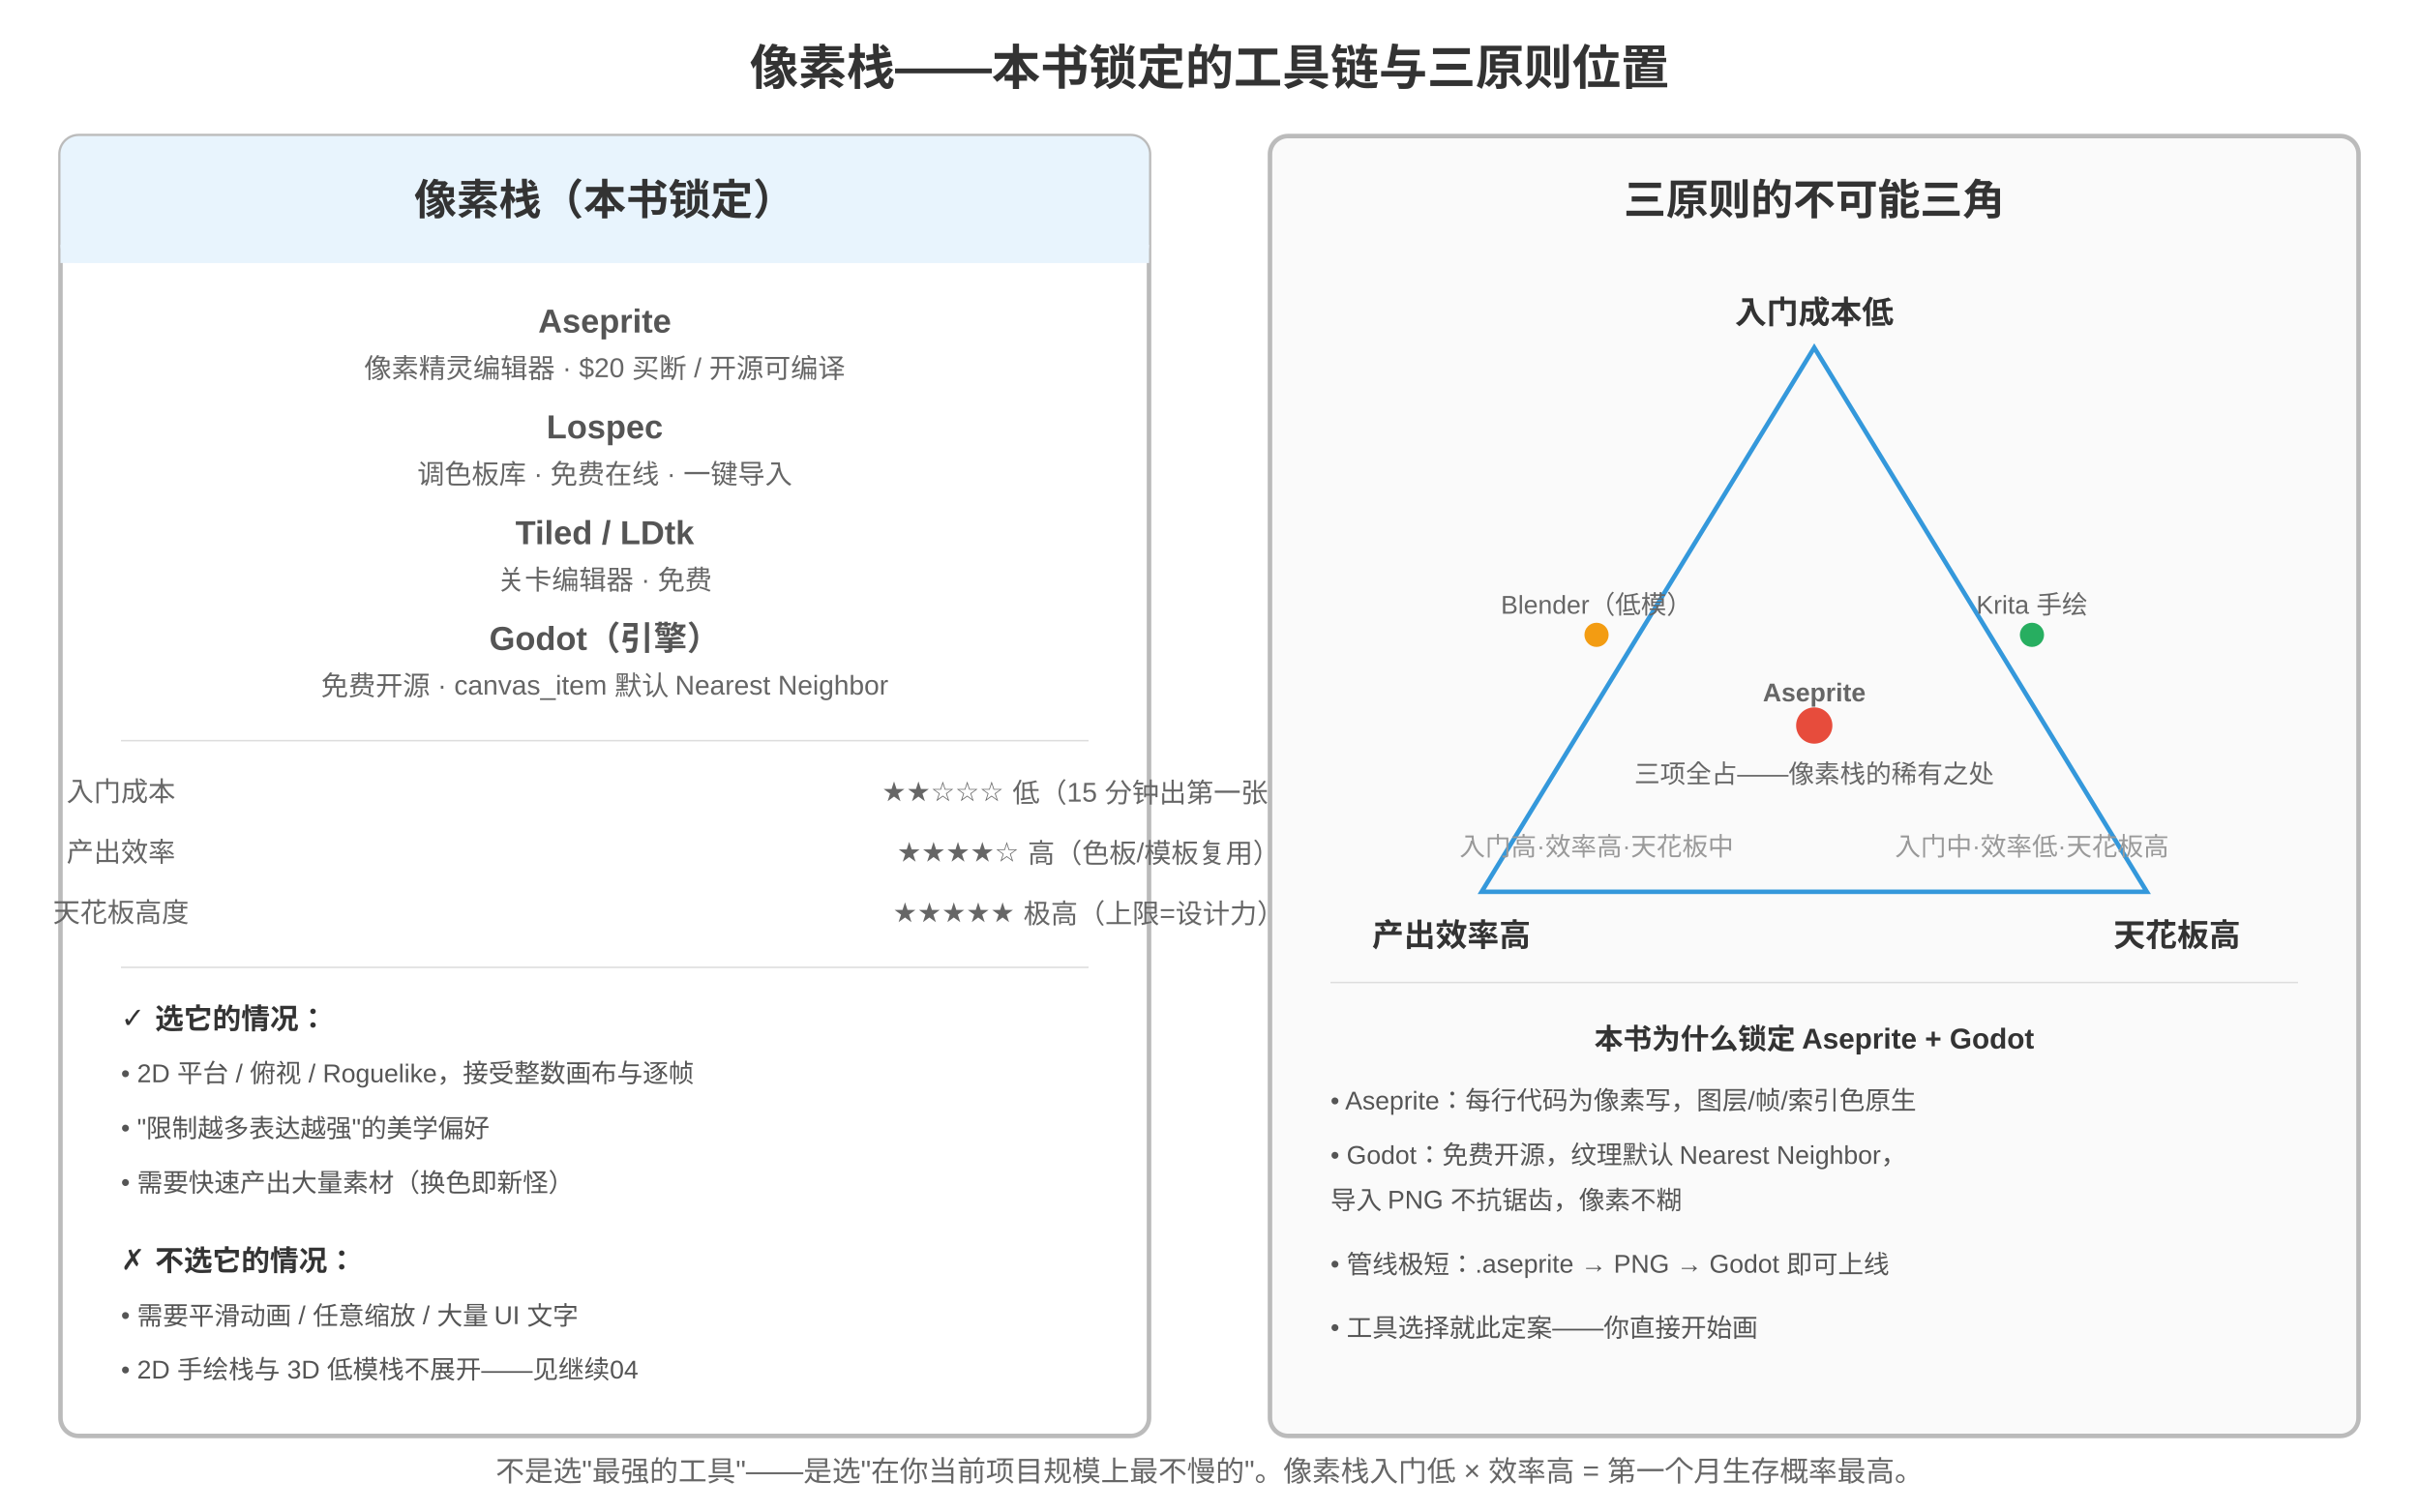
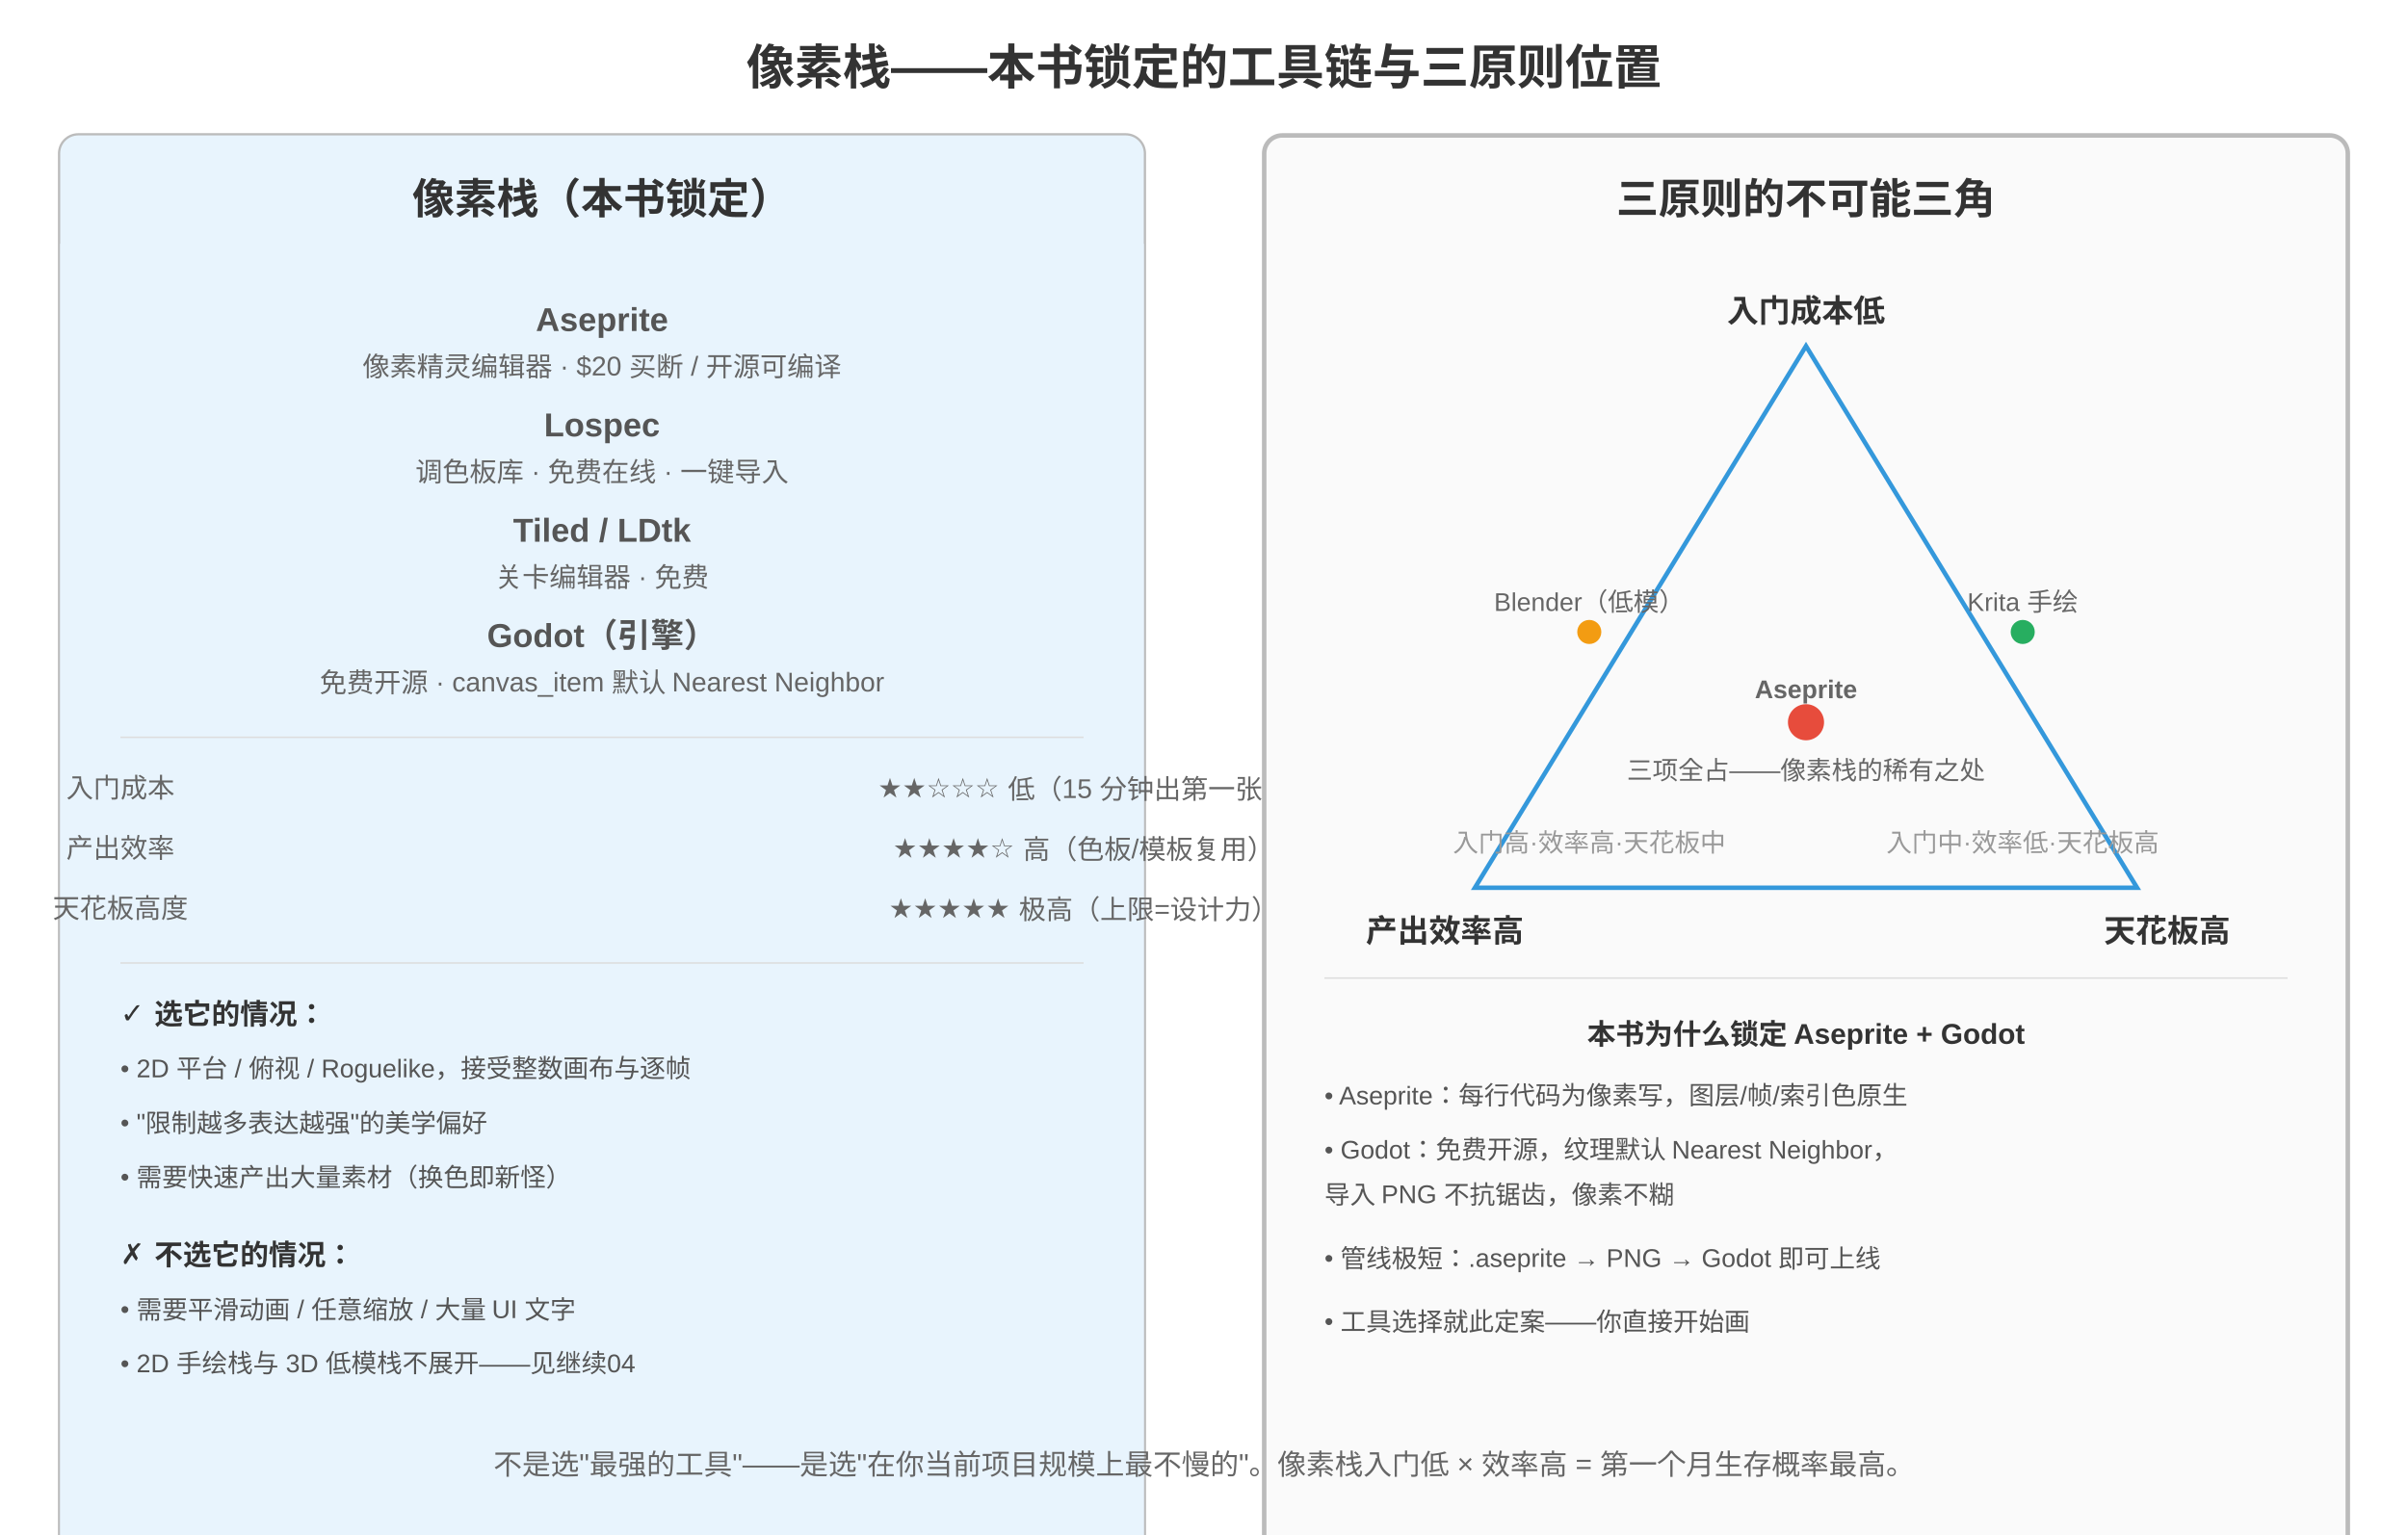
- <svg xmlns="http://www.w3.org/2000/svg" viewBox="0 0 800 500" width="800" height="500">
+ <svg xmlns="http://www.w3.org/2000/svg" viewBox="0.0 0.0 800.0 510" width="800" height="510">
  <style>
    text { font-family: 'PingFang SC','Microsoft YaHei',Arial,sans-serif; }
    .title { font-size: 16px; font-weight: bold; fill: #333; }
    .stack-title { font-size: 14px; font-weight: bold; fill: #333; text-anchor: middle; }
    .tool-name { font-size: 11px; fill: #555; text-anchor: middle; font-weight: bold; }
    .star-text { font-size: 9px; fill: #666; text-anchor: middle; }
    .suit-label { font-size: 9.5px; fill: #333; font-weight: bold; }
    .suit-text { font-size: 8.5px; fill: #555; }
    .divider { stroke: #ddd; stroke-width: 0.5; }
    .box-border { fill: none; stroke: #bbb; stroke-width: 1.5; }
    .header-bg { fill: #E8F4FD; }
    .tri-label { font-size: 10.5px; fill: #333; text-anchor: middle; font-weight: bold; }
    .tri-desc { font-size: 8.5px; fill: #666; text-anchor: middle; }
    .tri-soft { font-size: 8.5px; fill: #999; text-anchor: middle; }
    .note-text { font-size: 9.5px; fill: #666; text-anchor: middle; }
  </style>
  <text x="400" y="28" class="title" text-anchor="middle">像素栈——本书锁定的工具链与三原则位置</text>
  <g transform="translate(20, 45)">
-     <rect x="0" y="0" width="360" height="430" class="box-border" fill="#FAFAFA" rx="6" />
-     <rect x="0" y="0" width="360" height="42" class="header-bg" rx="6" />
-     <rect x="0" y="36" width="360" height="6" fill="#E8F4FD" />
+     <rect x="0" y="0" width="360" height="510" class="box-border" fill="#FAFAFA" rx="6" />
+     <rect x="0" y="0" width="360" height="510" class="header-bg" rx="6" />
+     <rect x="0" y="36" width="360" height="510" fill="#E8F4FD" />
    <text x="180" y="26" class="stack-title">像素栈（本书锁定）</text>
    <text x="180" y="65" class="tool-name">Aseprite</text>
    <text x="180" y="80" class="star-text">像素精灵编辑器 · $20 买断 / 开源可编译</text>
    <text x="180" y="100" class="tool-name">Lospec</text>
    <text x="180" y="115" class="star-text">调色板库 · 免费在线 · 一键导入</text>
    <text x="180" y="135" class="tool-name">Tiled / LDtk</text>
    <text x="180" y="150" class="star-text">关卡编辑器 · 免费</text>
    <text x="180" y="170" class="tool-name">Godot（引擎）</text>
    <text x="180" y="185" class="star-text">免费开源 · canvas_item 默认 Nearest Neighbor</text>
    <line x1="20" y1="200" x2="340" y2="200" class="divider" />
    <text x="20" y="220" class="star-text" text-anchor="start">入门成本</text>
    <text x="340" y="220" class="star-text" text-anchor="end">★★☆☆☆ 低（15 分钟出第一张）</text>
    <text x="20" y="240" class="star-text" text-anchor="start">产出效率</text>
    <text x="340" y="240" class="star-text" text-anchor="end">★★★★☆ 高（色板/模板复用）</text>
    <text x="20" y="260" class="star-text" text-anchor="start">天花板高度</text>
    <text x="340" y="260" class="star-text" text-anchor="end">★★★★★ 极高（上限=设计力）</text>
    <line x1="20" y1="275" x2="340" y2="275" class="divider" />
    <text x="20" y="295" class="suit-label">✓ 选它的情况：</text>
    <text x="20" y="313" class="suit-text">• 2D 平台 / 俯视 / Roguelike，接受整数画布与逐帧</text>
    <text x="20" y="331" class="suit-text">• "限制越多表达越强"的美学偏好</text>
    <text x="20" y="349" class="suit-text">• 需要快速产出大量素材（换色即新怪）</text>
    <text x="20" y="375" class="suit-label" fill="#E74C3C">✗ 不选它的情况：</text>
    <text x="20" y="393" class="suit-text">• 需要平滑动画 / 任意缩放 / 大量 UI 文字</text>
    <text x="20" y="411" class="suit-text">• 2D 手绘栈与 3D 低模栈不展开——见继续04</text>
  </g>
  <g transform="translate(420, 45)">
-     <rect x="0" y="0" width="360" height="430" fill="#FAFAFA" stroke="#bbb" stroke-width="1.5" rx="6" />
+     <rect x="0" y="0" width="360" height="510" fill="#FAFAFA" stroke="#bbb" stroke-width="1.5" rx="6" />
    <text x="180" y="26" class="stack-title">三原则的不可能三角</text>
    <polygon points="180,70 70,250 290,250" fill="none" stroke="#3498DB" stroke-width="1.5" />
    <text x="180" y="62" class="tri-label">入门成本低</text>
    <text x="60" y="268" class="tri-label" text-anchor="start">产出效率高</text>
    <text x="300" y="268" class="tri-label" text-anchor="end">天花板高</text>
    <circle cx="180" cy="195" r="6" fill="#E74C3C" />
    <text x="180" y="187" class="tri-desc" fill="#E74C3C" font-weight="bold">Aseprite</text>
    <text x="180" y="214" class="tri-desc">三项全占——像素栈的稀有之处</text>
    <circle cx="108" cy="165" r="4" fill="#F39C12" />
    <text x="108" y="158" class="tri-desc">Blender（低模）</text>
    <text x="108" y="238" class="tri-soft">入门高·效率高·天花板中</text>
    <circle cx="252" cy="165" r="4" fill="#27AE60" />
    <text x="252" y="158" class="tri-desc">Krita 手绘</text>
    <text x="252" y="238" class="tri-soft">入门中·效率低·天花板高</text>
    <line x1="20" y1="280" x2="340" y2="280" class="divider" />
    <text x="180" y="302" class="suit-label" text-anchor="middle">本书为什么锁定 Aseprite + Godot</text>
    <text x="20" y="322" class="suit-text">• Aseprite：每行代码为像素写，图层/帧/索引色原生</text>
    <text x="20" y="340" class="suit-text">• Godot：免费开源，纹理默认 Nearest Neighbor，</text>
    <text x="20" y="355" class="suit-text">  导入 PNG 不抗锯齿，像素不糊</text>
    <text x="20" y="376" class="suit-text">• 管线极短：.aseprite → PNG → Godot 即可上线</text>
    <text x="20" y="397" class="suit-text">• 工具选择就此定案——你直接开始画</text>
  </g>
  <text x="400" y="490" class="note-text">不是选"最强的工具"——是选"在你当前项目规模上最不慢的"。像素栈入门低 × 效率高 = 第一个月生存概率最高。</text>
</svg>
